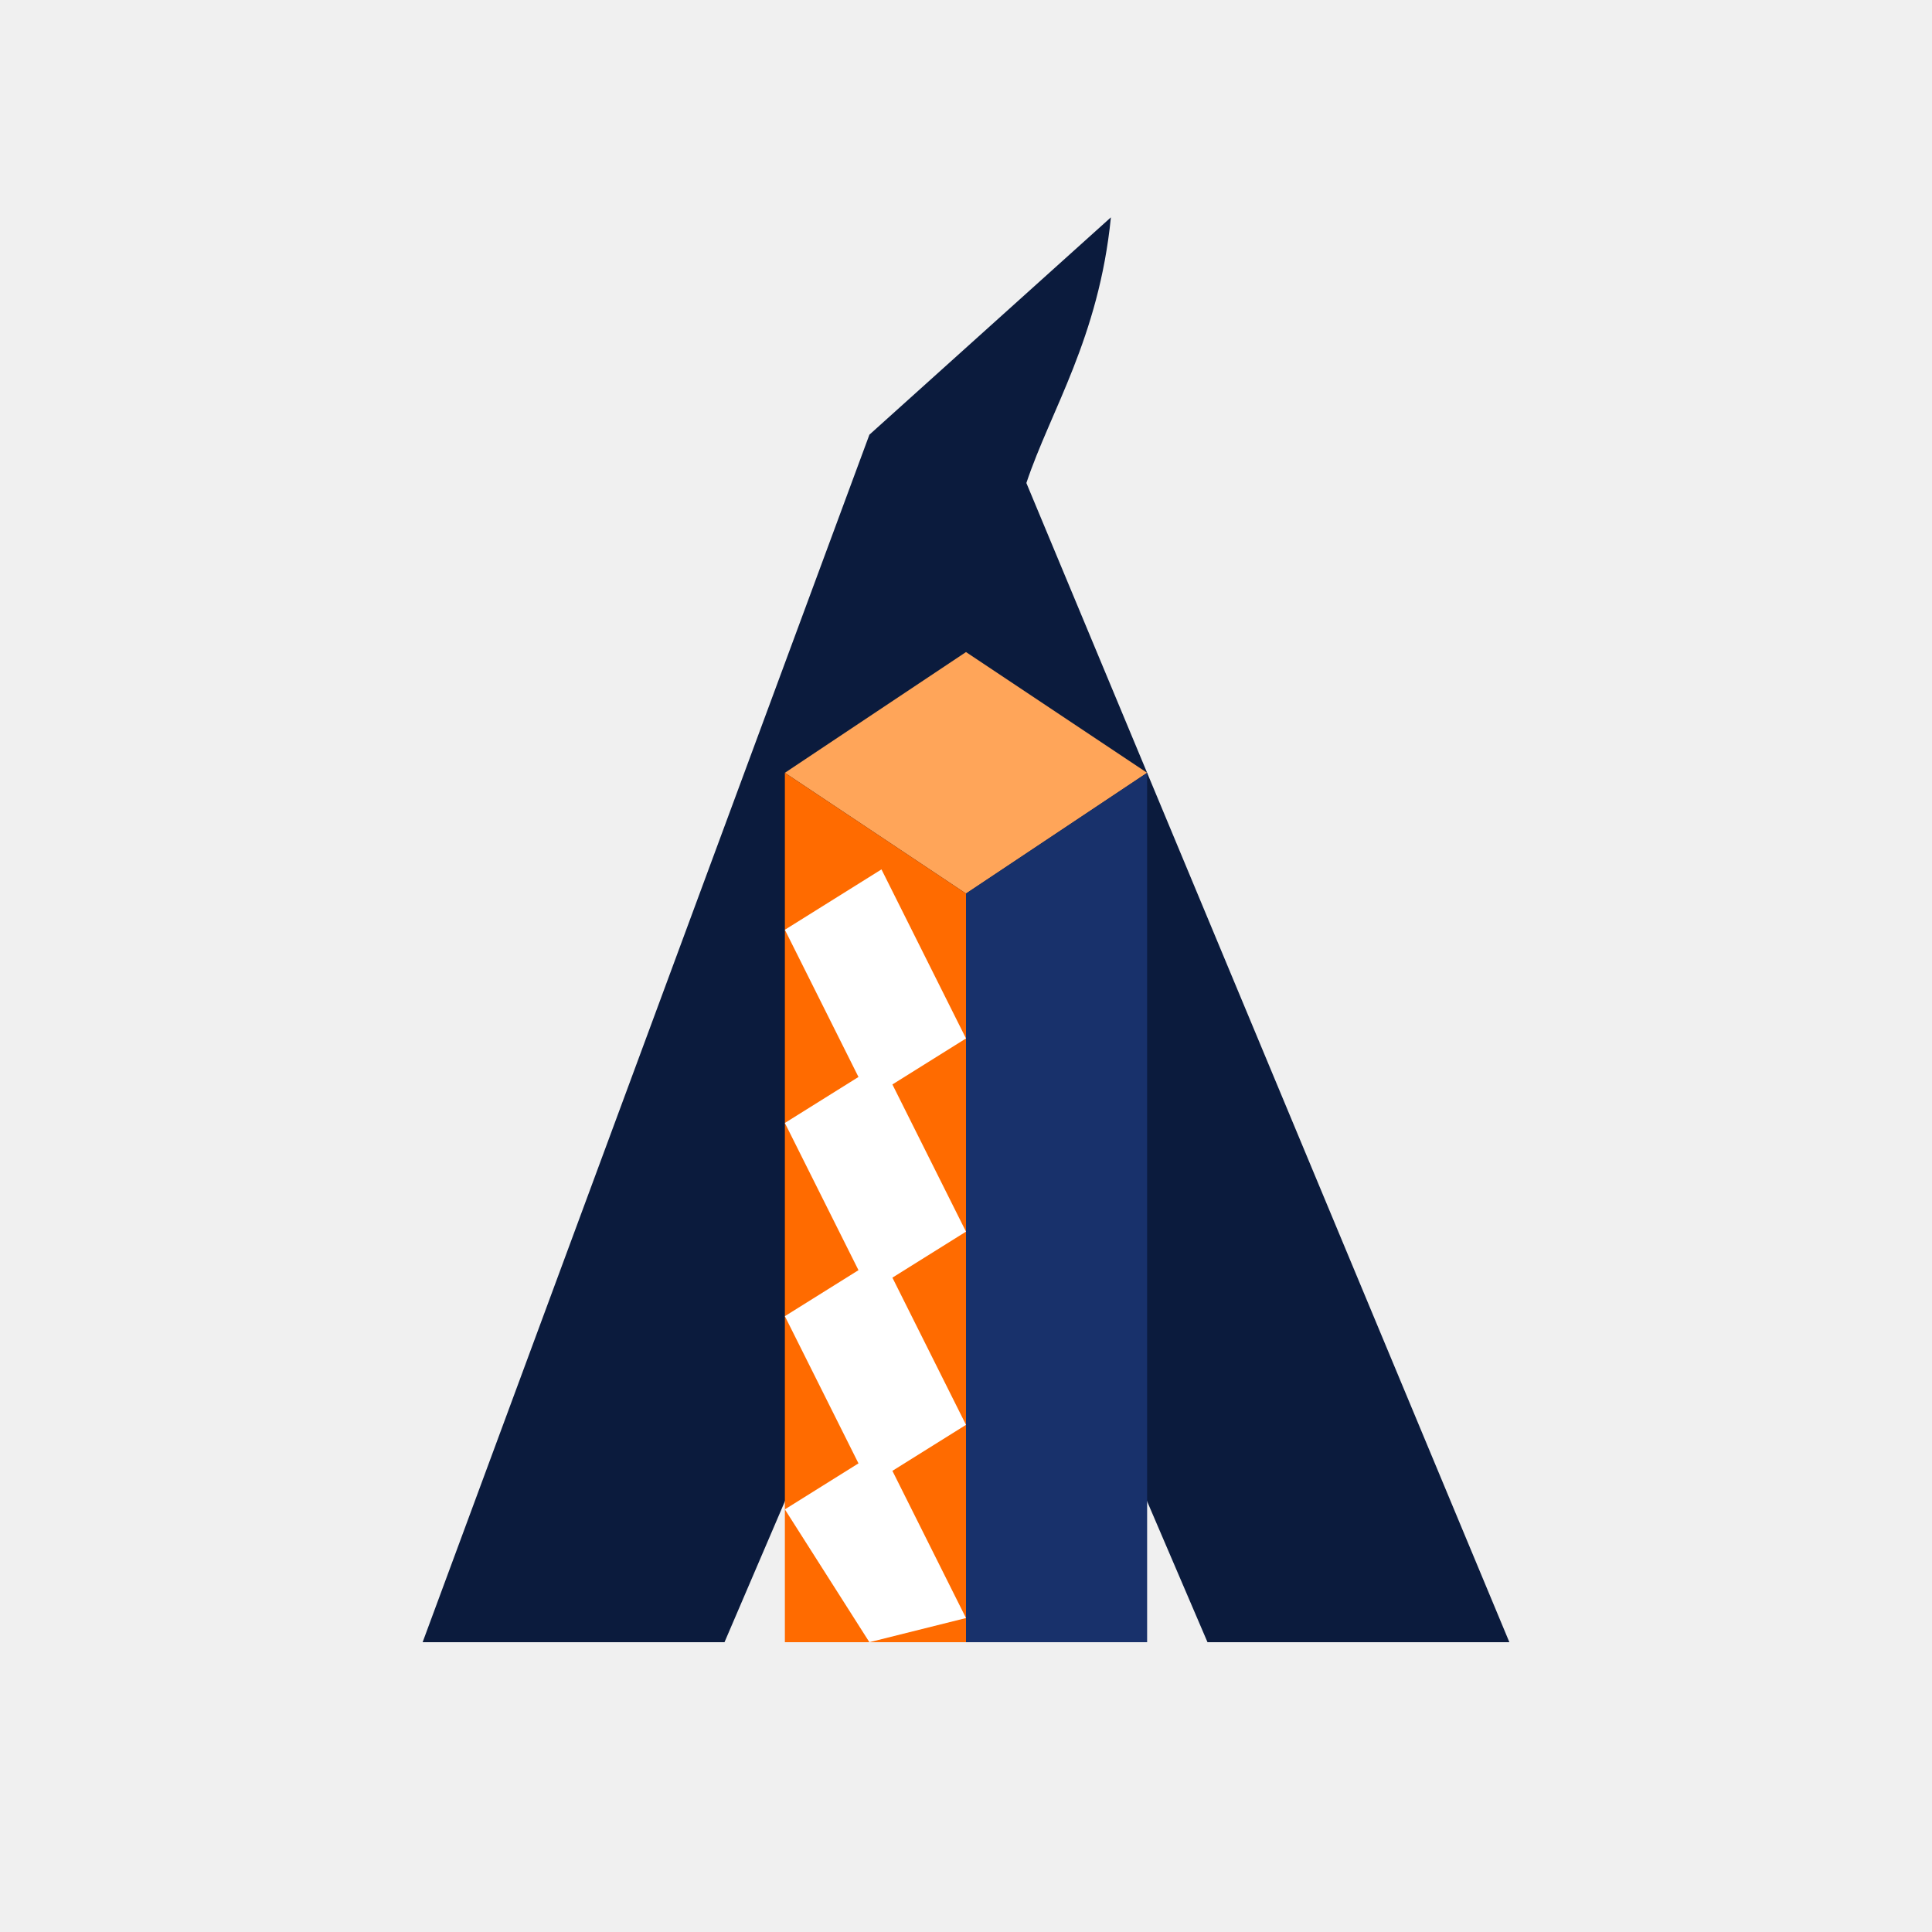
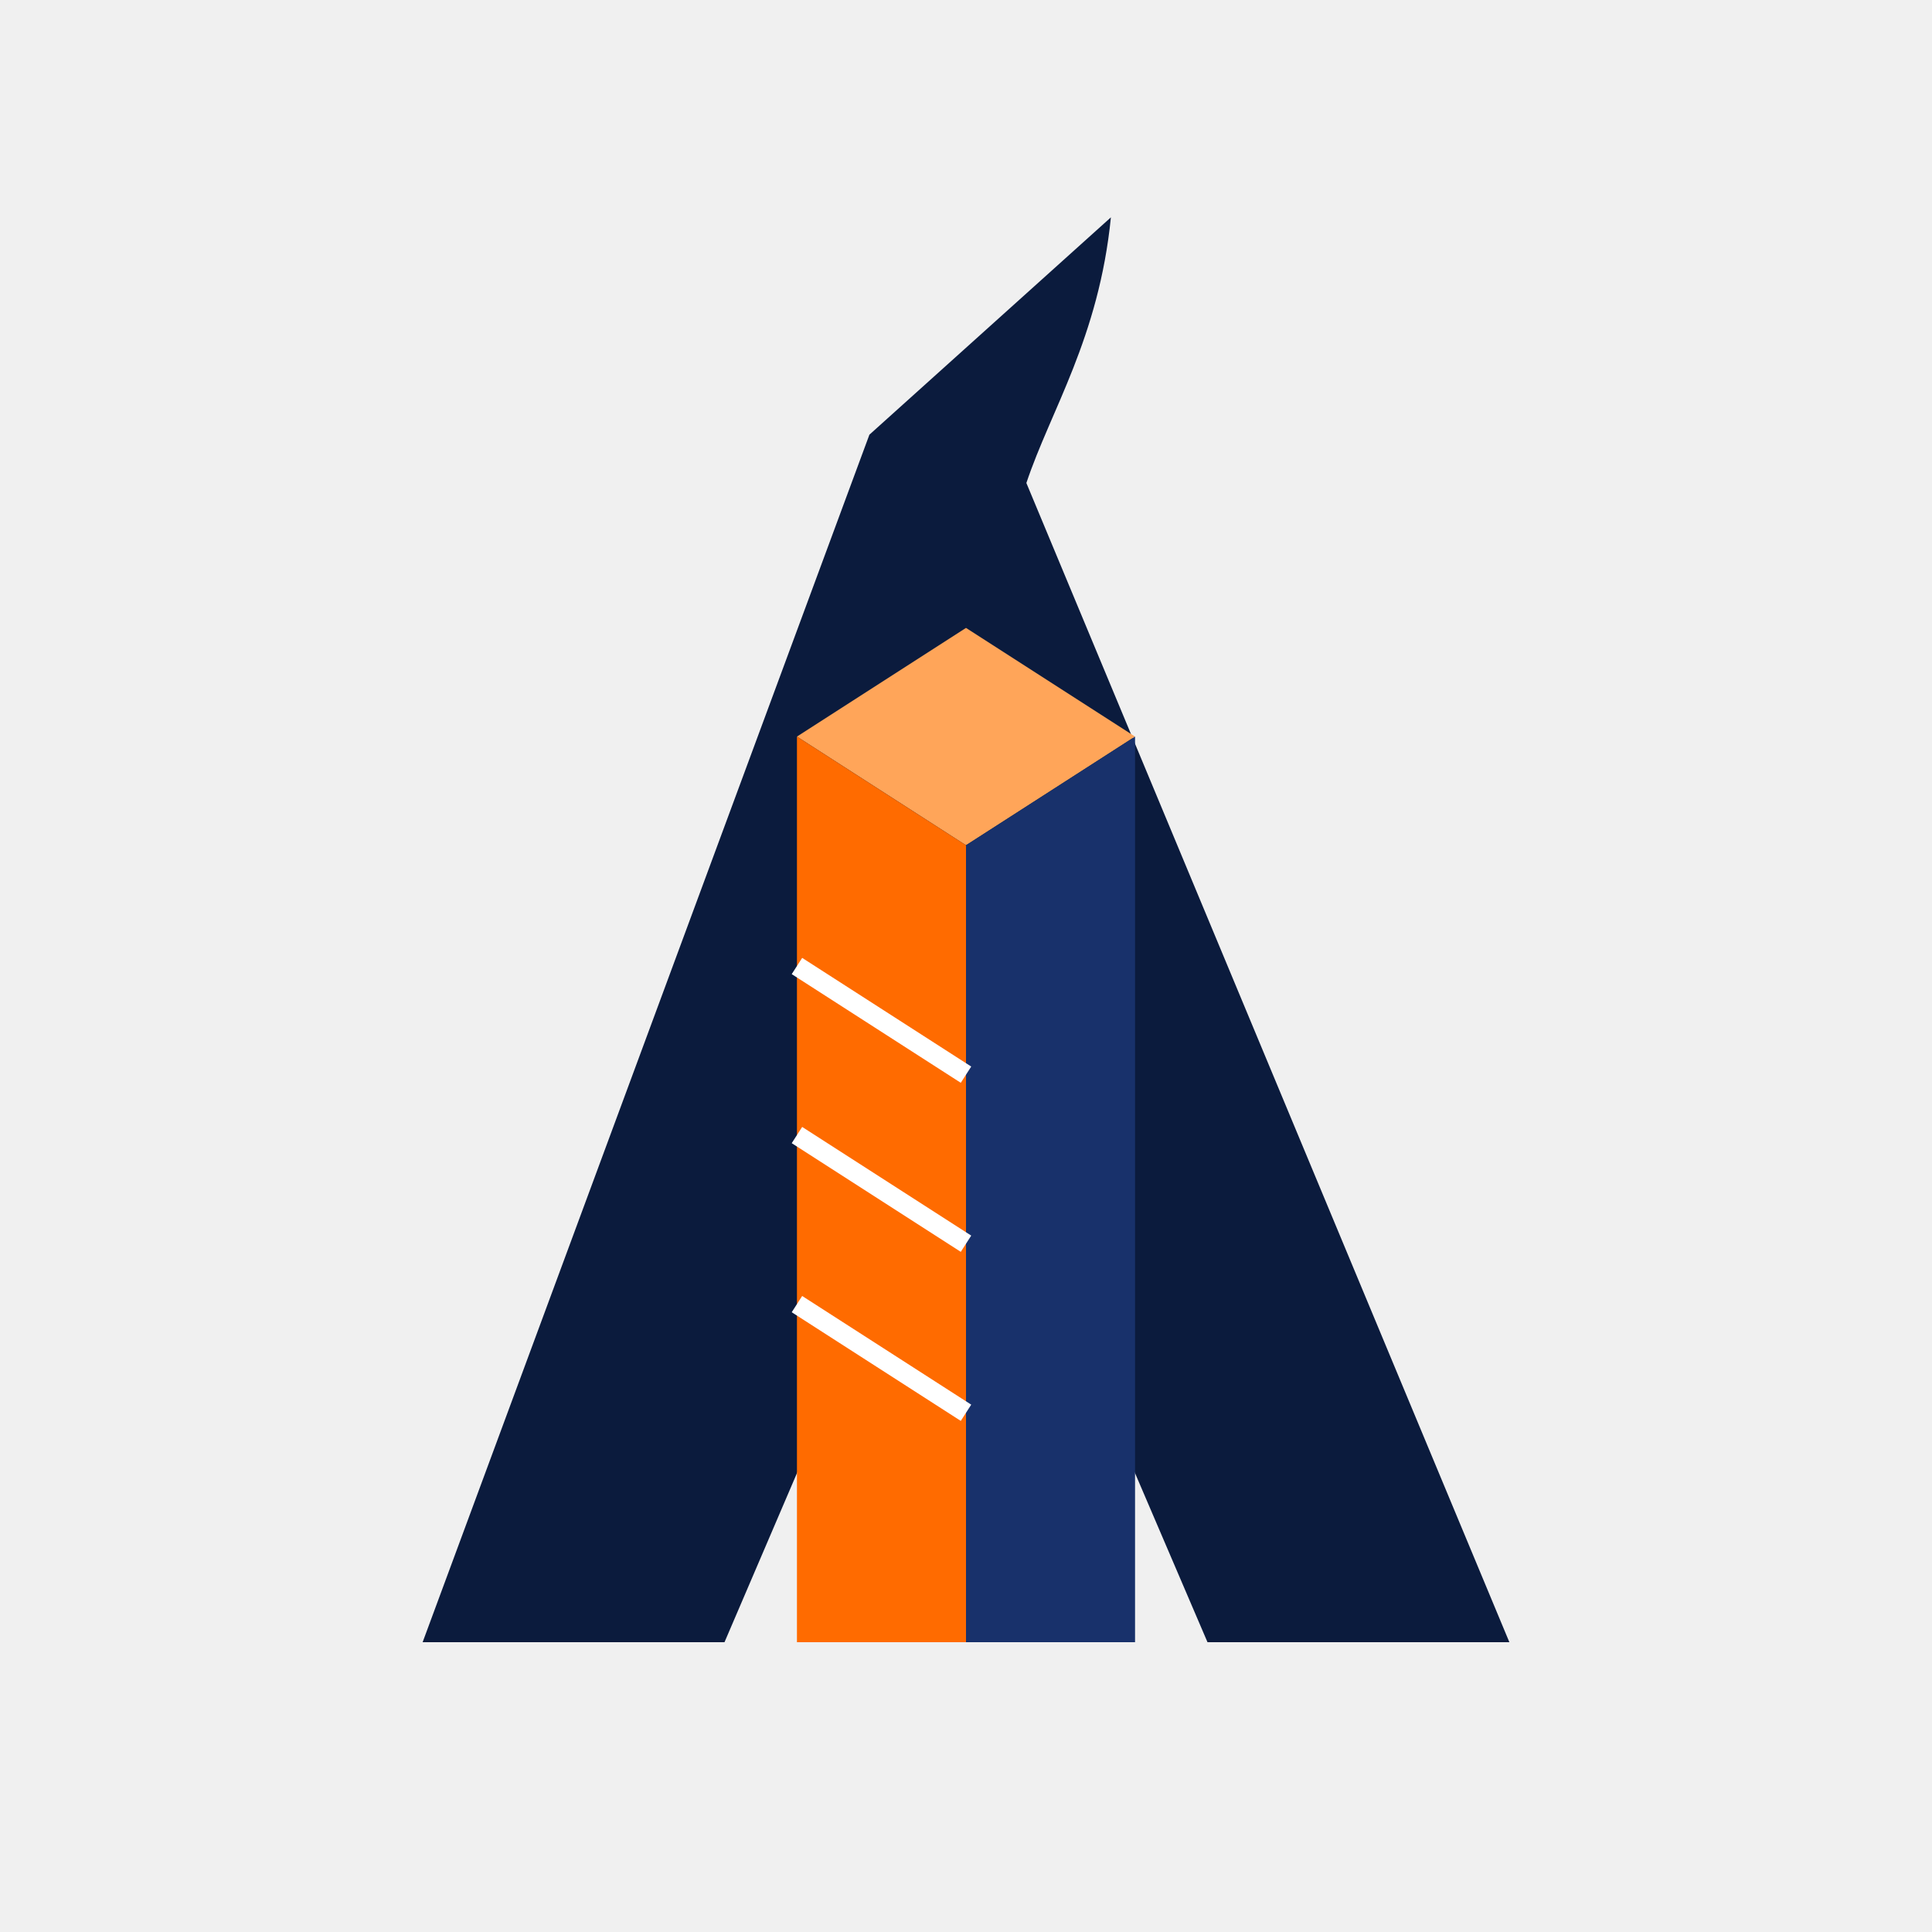
<svg xmlns="http://www.w3.org/2000/svg" viewBox="0 0 800 800" width="800" height="800">
  <g id="symbol">
    <path d="M 175,680               L 360,180               L 460,90               C 455,140 435,170 425,200               L 625,680               L 500,680               L 440,540               L 360,540               L 300,680 Z" fill="#0B1B3D" />
-     <polygon points="400,270 475,320 400,370 325,320" fill="#FFA559" />
-     <polygon points="325,320 400,370 400,680 325,680" fill="#FF6B00" />
-     <polygon points="400,370 475,320 475,680 400,680" fill="#18316B" />
-     <polygon points="325,385 365,360 400,430 360,455" fill="#FFFFFF" />
-     <polygon points="325,465 365,440 400,510 360,535" fill="#FFFFFF" />
-     <polygon points="325,545 365,520 400,590 360,615" fill="#FFFFFF" />
-     <polygon points="325,625 365,600 400,670 360,680" fill="#FFFFFF" />
+     <polygon points="400,260 470,305 400,350 330,305" fill="#FFA559" />
+     <polygon points="330,305 400,350 400,680 330,680" fill="#FF6B00" />
+     <polygon points="400,350 470,305 470,680 400,680" fill="#18316B" />
+     <line x1="330" y1="400" x2="400" y2="445" stroke="#FFFFFF" stroke-width="8" />
+     <line x1="330" y1="470" x2="400" y2="515" stroke="#FFFFFF" stroke-width="8" />
+     <line x1="330" y1="540" x2="400" y2="585" stroke="#FFFFFF" stroke-width="8" />
  </g>
</svg>
